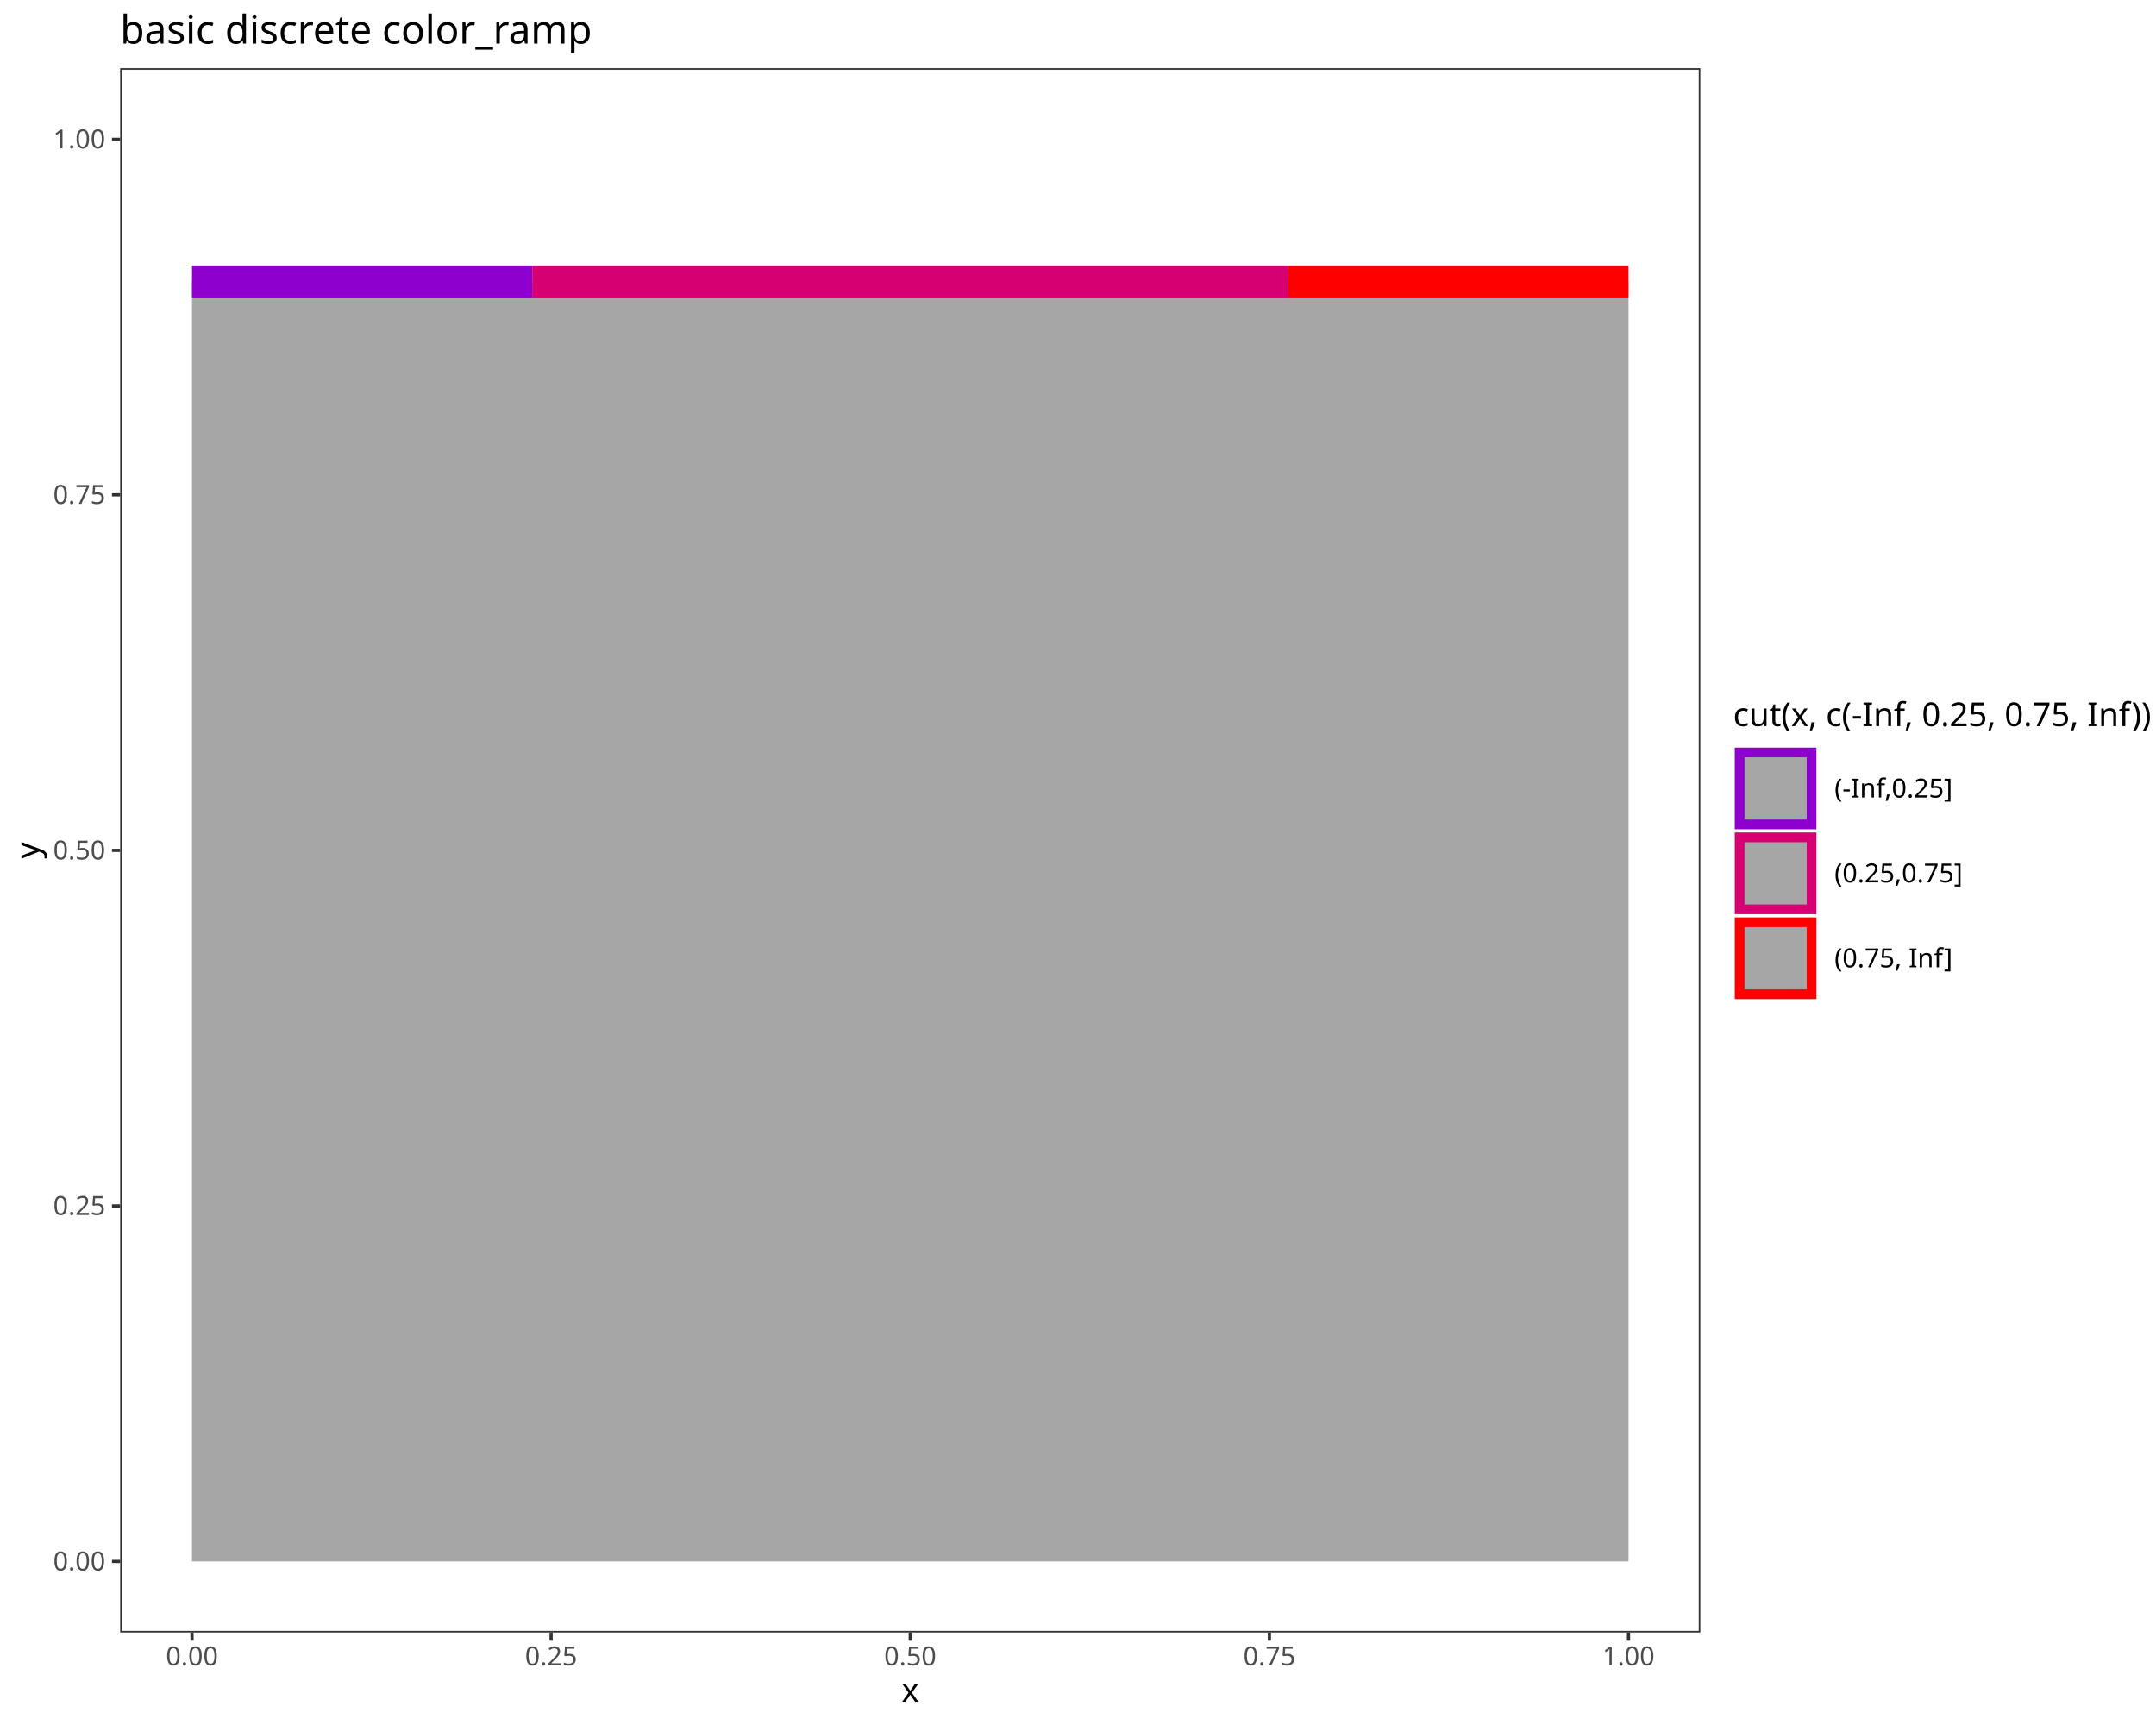
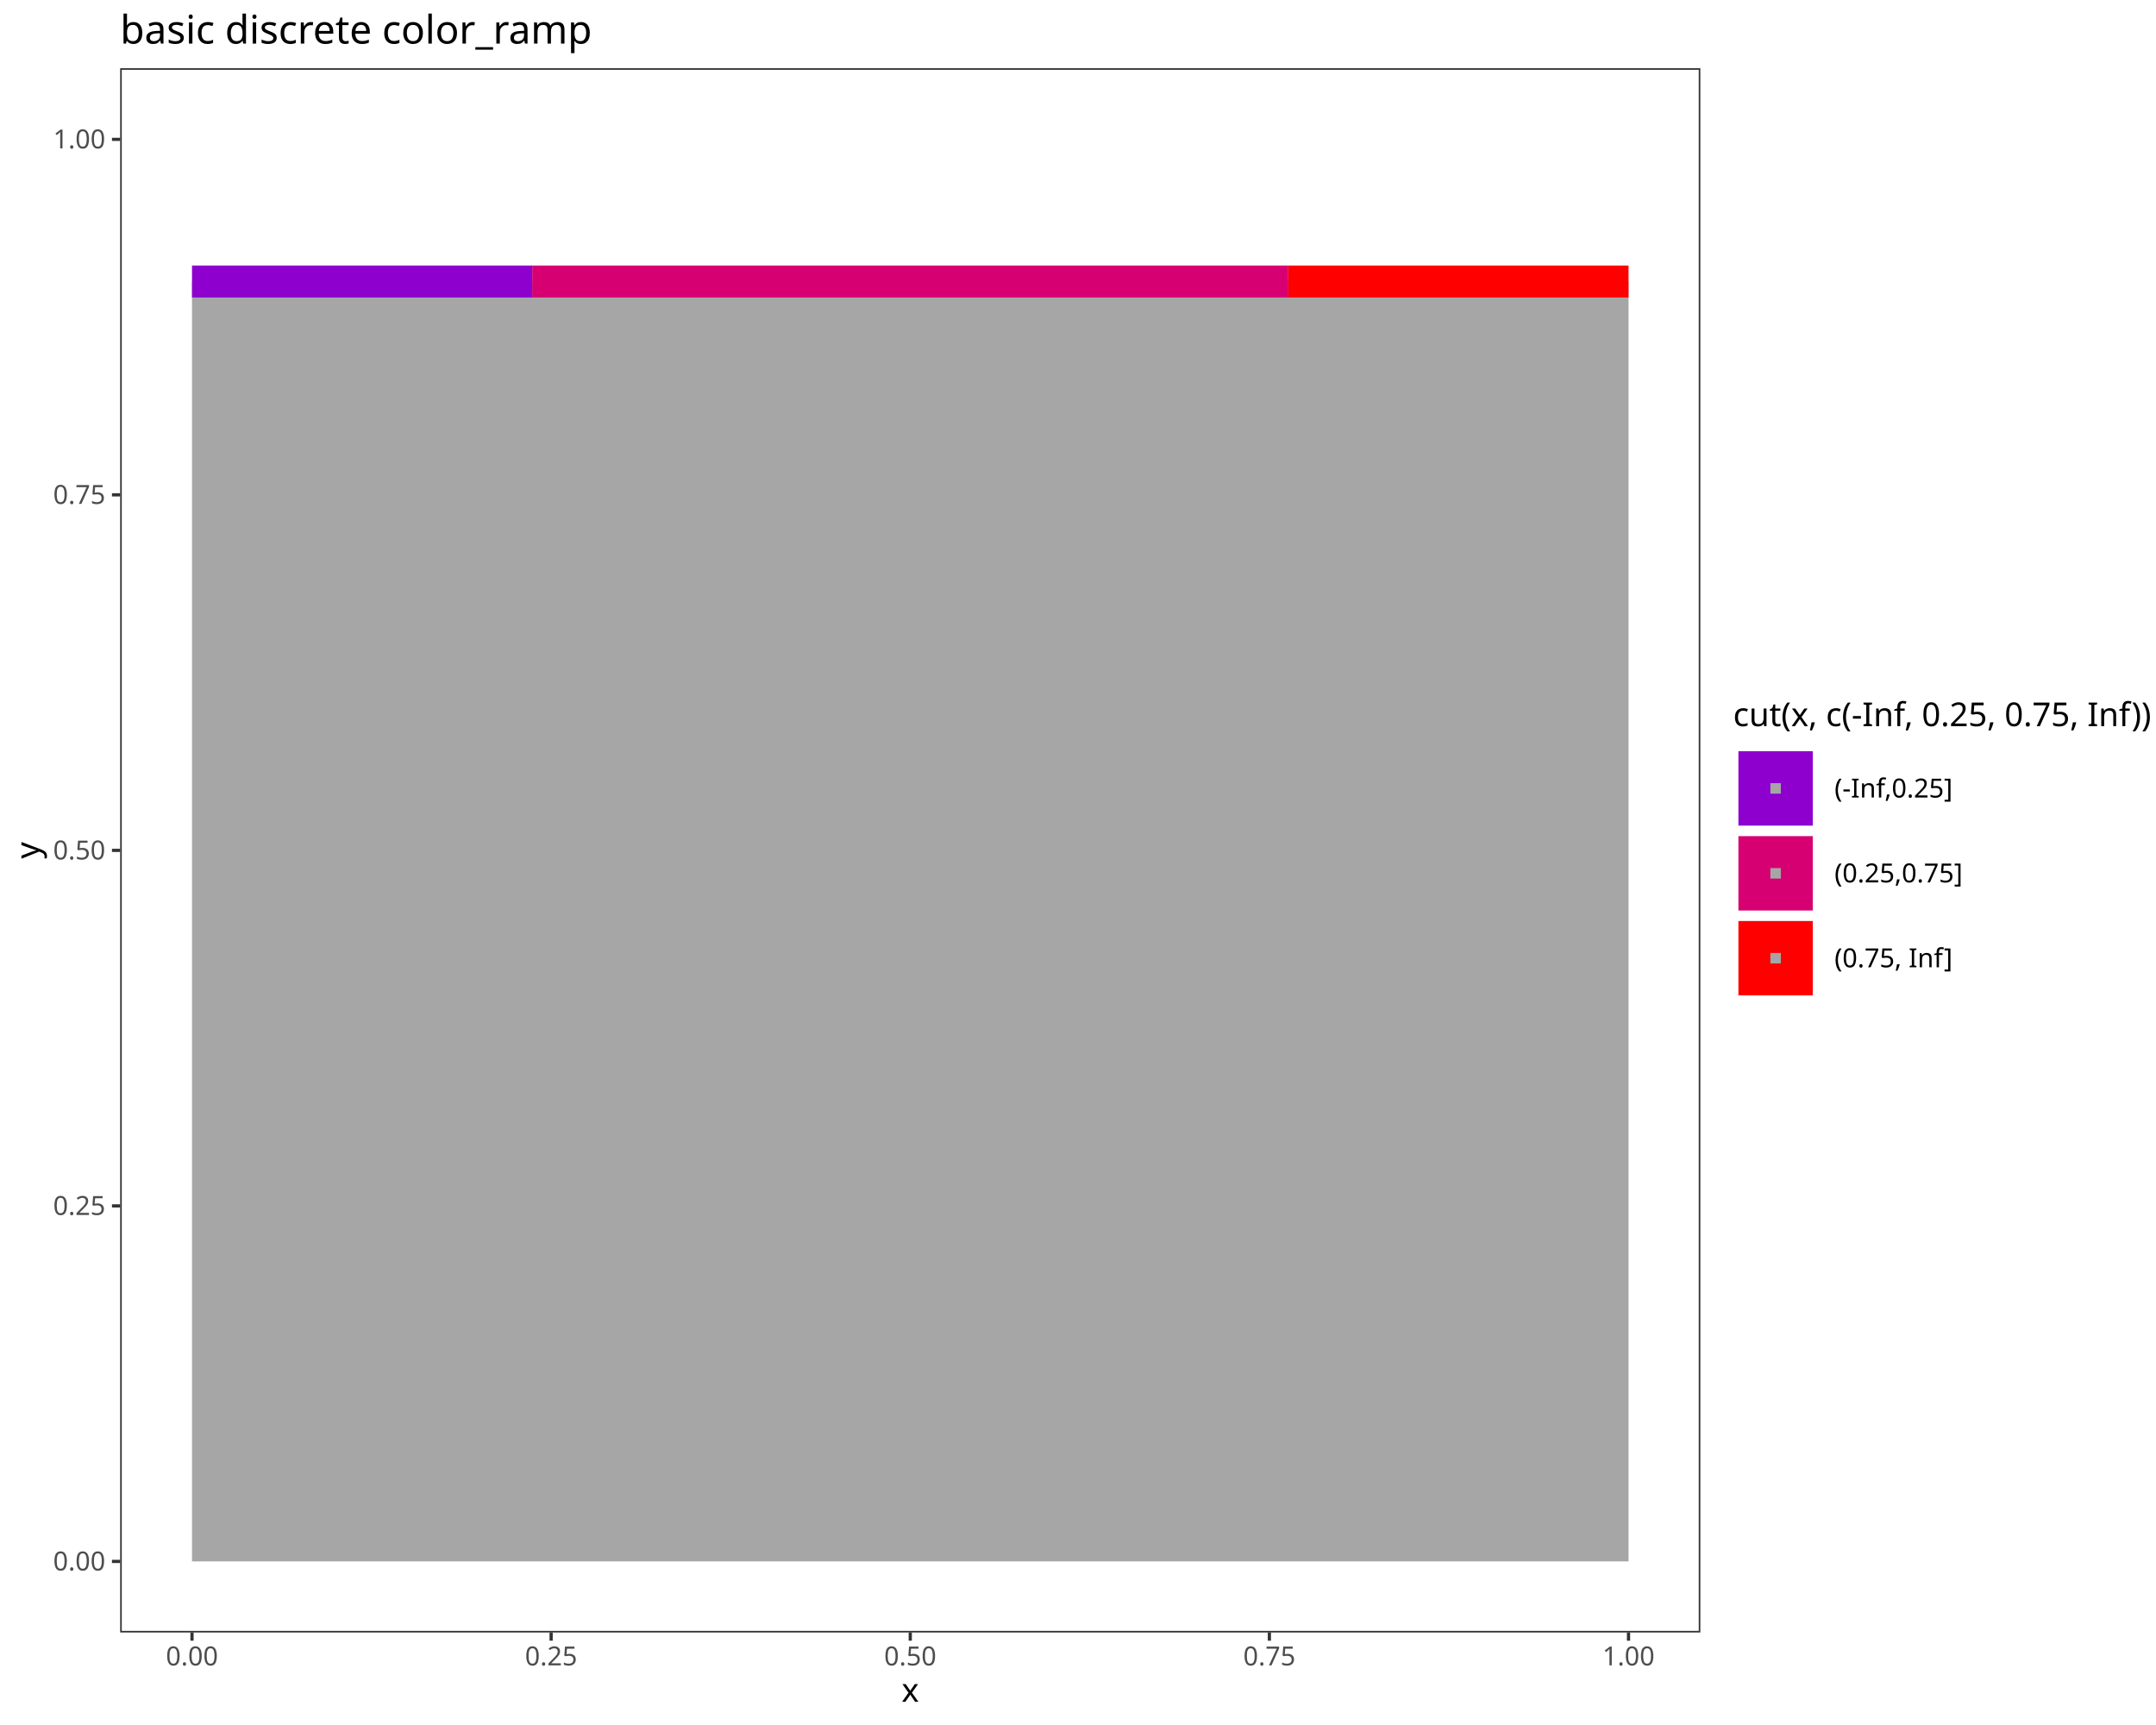
<svg xmlns="http://www.w3.org/2000/svg" class="svglite" data-engine-version="2.0" width="720.00pt" height="576.00pt" viewBox="0 0 720.00 576.00">
  <defs>
    <style type="text/css">
    .svglite line, .svglite polyline, .svglite polygon, .svglite path, .svglite rect, .svglite circle {
      fill: none;
      stroke: #000000;
      stroke-linecap: round;
      stroke-linejoin: round;
      stroke-miterlimit: 10.00;
    }
  </style>
  </defs>
  <rect width="100%" height="100%" style="stroke: none; fill: #FFFFFF;" />
  <defs>
    <clipPath id="cpMC4wMHw3MjAuMDB8MC4wMHw1NzYuMDA=">
      <rect x="0.00" y="0.00" width="720.00" height="576.00" />
    </clipPath>
  </defs>
  <g clip-path="url(#cpMC4wMHw3MjAuMDB8MC4wMHw1NzYuMDA=)">
    <rect x="0.00" y="0.00" width="720.00" height="576.00" style="stroke-width: 1.07; stroke: #FFFFFF; fill: #FFFFFF;" />
  </g>
  <defs>
    <clipPath id="cpNDAuMTN8NTY3LjgzfDIyLjc4fDU0NS4xMQ==">
      <rect x="40.13" y="22.78" width="527.70" height="522.33" />
    </clipPath>
  </defs>
  <g clip-path="url(#cpNDAuMTN8NTY3LjgzfDIyLjc4fDU0NS4xMQ==)">
    <rect x="40.13" y="22.78" width="527.70" height="522.33" style="stroke-width: 1.07; stroke: none; fill: #FFFFFF;" />
    <polygon points="64.12,94.01 89.37,94.01 114.62,94.01 139.87,94.01 165.11,94.01 190.36,94.01 215.61,94.01 240.86,94.01 266.11,94.01 291.36,94.01 316.61,94.01 341.86,94.01 367.10,94.01 392.35,94.01 417.60,94.01 442.85,94.01 468.10,94.01 493.35,94.01 518.60,94.01 543.85,94.01 543.85,521.37 518.60,521.37 493.35,521.37 468.10,521.37 442.85,521.37 417.60,521.37 392.35,521.37 367.10,521.37 341.86,521.37 316.61,521.37 291.36,521.37 266.11,521.37 240.86,521.37 215.61,521.37 190.36,521.37 165.11,521.37 139.87,521.37 114.62,521.37 89.37,521.37 64.12,521.37 " style="stroke-width: 10.67; stroke: none; fill: #A6A6A6;" />
    <polyline points="64.12,94.01 89.37,94.01 114.62,94.01 139.87,94.01 165.11,94.01 177.74,94.01 " style="stroke-width: 10.67; stroke: #8D00CE; stroke-linecap: butt; stroke-linejoin: bevel;" />
    <polyline points="177.74,94.01 190.36,94.01 215.61,94.01 240.86,94.01 266.11,94.01 291.36,94.01 316.61,94.01 341.86,94.01 367.10,94.01 392.35,94.01 417.60,94.01 430.23,94.01 " style="stroke-width: 10.67; stroke: #D70072; stroke-linecap: butt; stroke-linejoin: bevel;" />
    <polyline points="430.23,94.01 442.85,94.01 468.10,94.01 493.35,94.01 518.60,94.01 543.85,94.01 " style="stroke-width: 10.67; stroke: #FF0000; stroke-linecap: butt; stroke-linejoin: bevel;" />
    <rect x="40.13" y="22.78" width="527.70" height="522.33" style="stroke-width: 1.07; stroke: #333333;" />
  </g>
  <g clip-path="url(#cpMC4wMHw3MjAuMDB8MC4wMHw1NzYuMDA=)">
    <text x="35.20" y="524.40" text-anchor="end" style="font-size: 8.80px; fill: #4D4D4D; font-family: sans;" textLength="17.13px" lengthAdjust="spacingAndGlyphs">0.00</text>
    <text x="35.20" y="405.69" text-anchor="end" style="font-size: 8.80px; fill: #4D4D4D; font-family: sans;" textLength="17.13px" lengthAdjust="spacingAndGlyphs">0.25</text>
    <text x="35.20" y="286.98" text-anchor="end" style="font-size: 8.80px; fill: #4D4D4D; font-family: sans;" textLength="17.13px" lengthAdjust="spacingAndGlyphs">0.50</text>
    <text x="35.20" y="168.26" text-anchor="end" style="font-size: 8.80px; fill: #4D4D4D; font-family: sans;" textLength="17.13px" lengthAdjust="spacingAndGlyphs">0.75</text>
    <text x="35.20" y="49.55" text-anchor="end" style="font-size: 8.80px; fill: #4D4D4D; font-family: sans;" textLength="17.13px" lengthAdjust="spacingAndGlyphs">1.00</text>
    <polyline points="37.39,521.37 40.13,521.37 " style="stroke-width: 1.07; stroke: #333333; stroke-linecap: butt;" />
    <polyline points="37.39,402.66 40.13,402.66 " style="stroke-width: 1.07; stroke: #333333; stroke-linecap: butt;" />
    <polyline points="37.39,283.95 40.13,283.95 " style="stroke-width: 1.07; stroke: #333333; stroke-linecap: butt;" />
    <polyline points="37.39,165.24 40.13,165.24 " style="stroke-width: 1.07; stroke: #333333; stroke-linecap: butt;" />
    <polyline points="37.39,46.53 40.13,46.53 " style="stroke-width: 1.07; stroke: #333333; stroke-linecap: butt;" />
    <polyline points="64.12,547.85 64.12,545.11 " style="stroke-width: 1.07; stroke: #333333; stroke-linecap: butt;" />
    <polyline points="184.05,547.85 184.05,545.11 " style="stroke-width: 1.07; stroke: #333333; stroke-linecap: butt;" />
    <polyline points="303.98,547.85 303.98,545.11 " style="stroke-width: 1.07; stroke: #333333; stroke-linecap: butt;" />
    <polyline points="423.91,547.85 423.91,545.11 " style="stroke-width: 1.07; stroke: #333333; stroke-linecap: butt;" />
    <polyline points="543.85,547.85 543.85,545.11 " style="stroke-width: 1.07; stroke: #333333; stroke-linecap: butt;" />
    <text x="64.12" y="556.10" text-anchor="middle" style="font-size: 8.80px; fill: #4D4D4D; font-family: sans;" textLength="17.13px" lengthAdjust="spacingAndGlyphs">0.00</text>
    <text x="184.05" y="556.10" text-anchor="middle" style="font-size: 8.80px; fill: #4D4D4D; font-family: sans;" textLength="17.13px" lengthAdjust="spacingAndGlyphs">0.25</text>
    <text x="303.98" y="556.10" text-anchor="middle" style="font-size: 8.80px; fill: #4D4D4D; font-family: sans;" textLength="17.13px" lengthAdjust="spacingAndGlyphs">0.50</text>
    <text x="423.91" y="556.10" text-anchor="middle" style="font-size: 8.80px; fill: #4D4D4D; font-family: sans;" textLength="17.13px" lengthAdjust="spacingAndGlyphs">0.75</text>
    <text x="543.85" y="556.10" text-anchor="middle" style="font-size: 8.80px; fill: #4D4D4D; font-family: sans;" textLength="17.13px" lengthAdjust="spacingAndGlyphs">1.00</text>
    <text x="303.98" y="568.24" text-anchor="middle" style="font-size: 11.00px; font-family: sans;" textLength="5.50px" lengthAdjust="spacingAndGlyphs">x</text>
    <text transform="translate(13.05,283.95) rotate(-90)" text-anchor="middle" style="font-size: 11.00px; font-family: sans;" textLength="5.50px" lengthAdjust="spacingAndGlyphs">y</text>
    <rect x="578.79" y="233.76" width="135.73" height="100.37" style="stroke-width: 1.07; stroke: none; fill: #FFFFFF;" />
    <text x="578.79" y="242.47" style="font-size: 11.00px; font-family: sans;" textLength="135.73px" lengthAdjust="spacingAndGlyphs">cut(x, c(-Inf, 0.25, 0.75, Inf))</text>
    <rect x="578.79" y="249.09" width="28.35" height="28.35" style="stroke-width: 1.07; stroke: none; fill: #FFFFFF;" />
-     <rect x="580.95" y="251.25" width="24.03" height="24.03" style="stroke-width: 3.25; stroke: #8D00CE; stroke-linecap: butt; stroke-linejoin: miter; fill: #A6A6A6;" />
+     <rect x="585.88" y="256.18" width="14.17" height="14.17" style="stroke-width: 10.67; stroke: #8D00CE; stroke-linecap: butt; stroke-linejoin: miter; fill: #A6A6A6;" />
    <rect x="578.79" y="277.44" width="28.35" height="28.35" style="stroke-width: 1.07; stroke: none; fill: #FFFFFF;" />
-     <rect x="580.95" y="279.60" width="24.03" height="24.03" style="stroke-width: 3.25; stroke: #D70072; stroke-linecap: butt; stroke-linejoin: miter; fill: #A6A6A6;" />
+     <rect x="585.88" y="284.53" width="14.17" height="14.17" style="stroke-width: 10.67; stroke: #D70072; stroke-linecap: butt; stroke-linejoin: miter; fill: #A6A6A6;" />
    <rect x="578.79" y="305.79" width="28.35" height="28.35" style="stroke-width: 1.07; stroke: none; fill: #FFFFFF;" />
-     <rect x="580.95" y="307.95" width="24.03" height="24.03" style="stroke-width: 3.25; stroke: #FF0000; stroke-linecap: butt; stroke-linejoin: miter; fill: #A6A6A6;" />
+     <rect x="585.88" y="312.87" width="14.17" height="14.17" style="stroke-width: 10.67; stroke: #FF0000; stroke-linecap: butt; stroke-linejoin: miter; fill: #A6A6A6;" />
    <text x="612.62" y="266.30" style="font-size: 8.80px; font-family: sans;" textLength="37.66px" lengthAdjust="spacingAndGlyphs">(-Inf,0.25]</text>
    <text x="612.62" y="294.64" style="font-size: 8.80px; font-family: sans;" textLength="42.08px" lengthAdjust="spacingAndGlyphs">(0.25,0.75]</text>
    <text x="612.62" y="322.99" style="font-size: 8.80px; font-family: sans;" textLength="37.18px" lengthAdjust="spacingAndGlyphs">(0.75, Inf]</text>
    <text x="40.13" y="14.56" style="font-size: 13.20px; font-family: sans;" textLength="150.42px" lengthAdjust="spacingAndGlyphs">basic discrete color_ramp</text>
  </g>
</svg>
